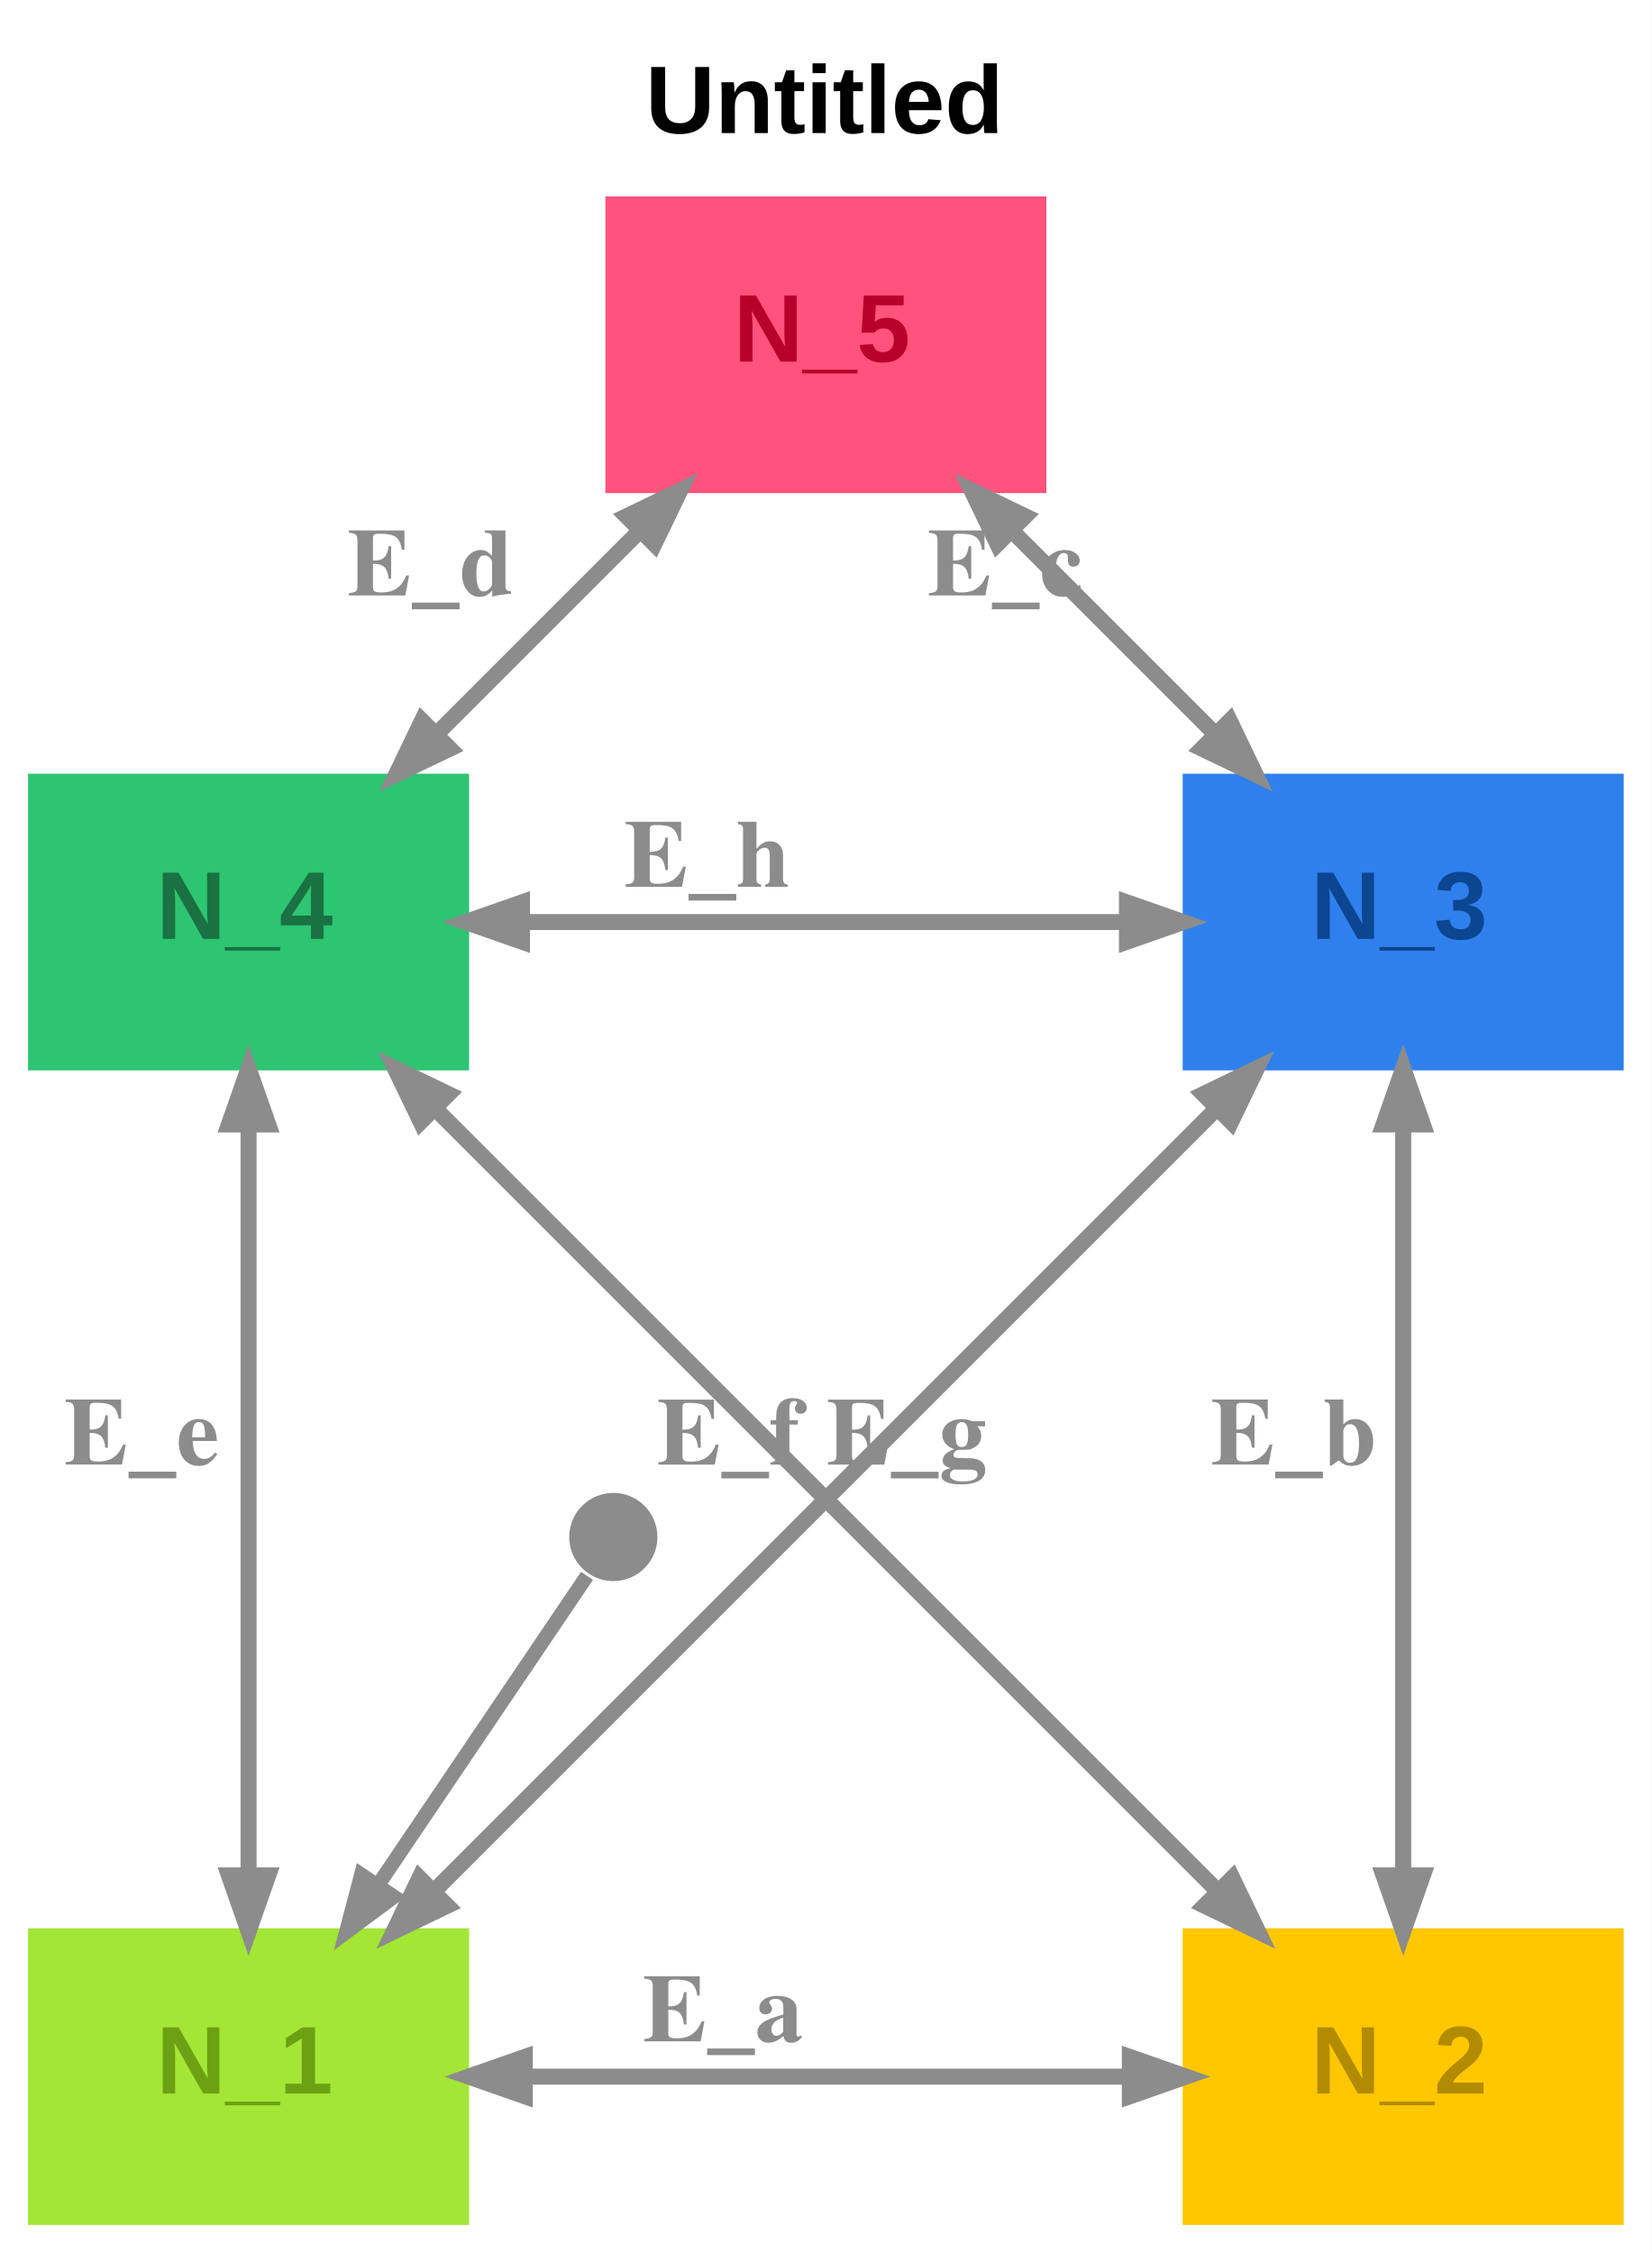
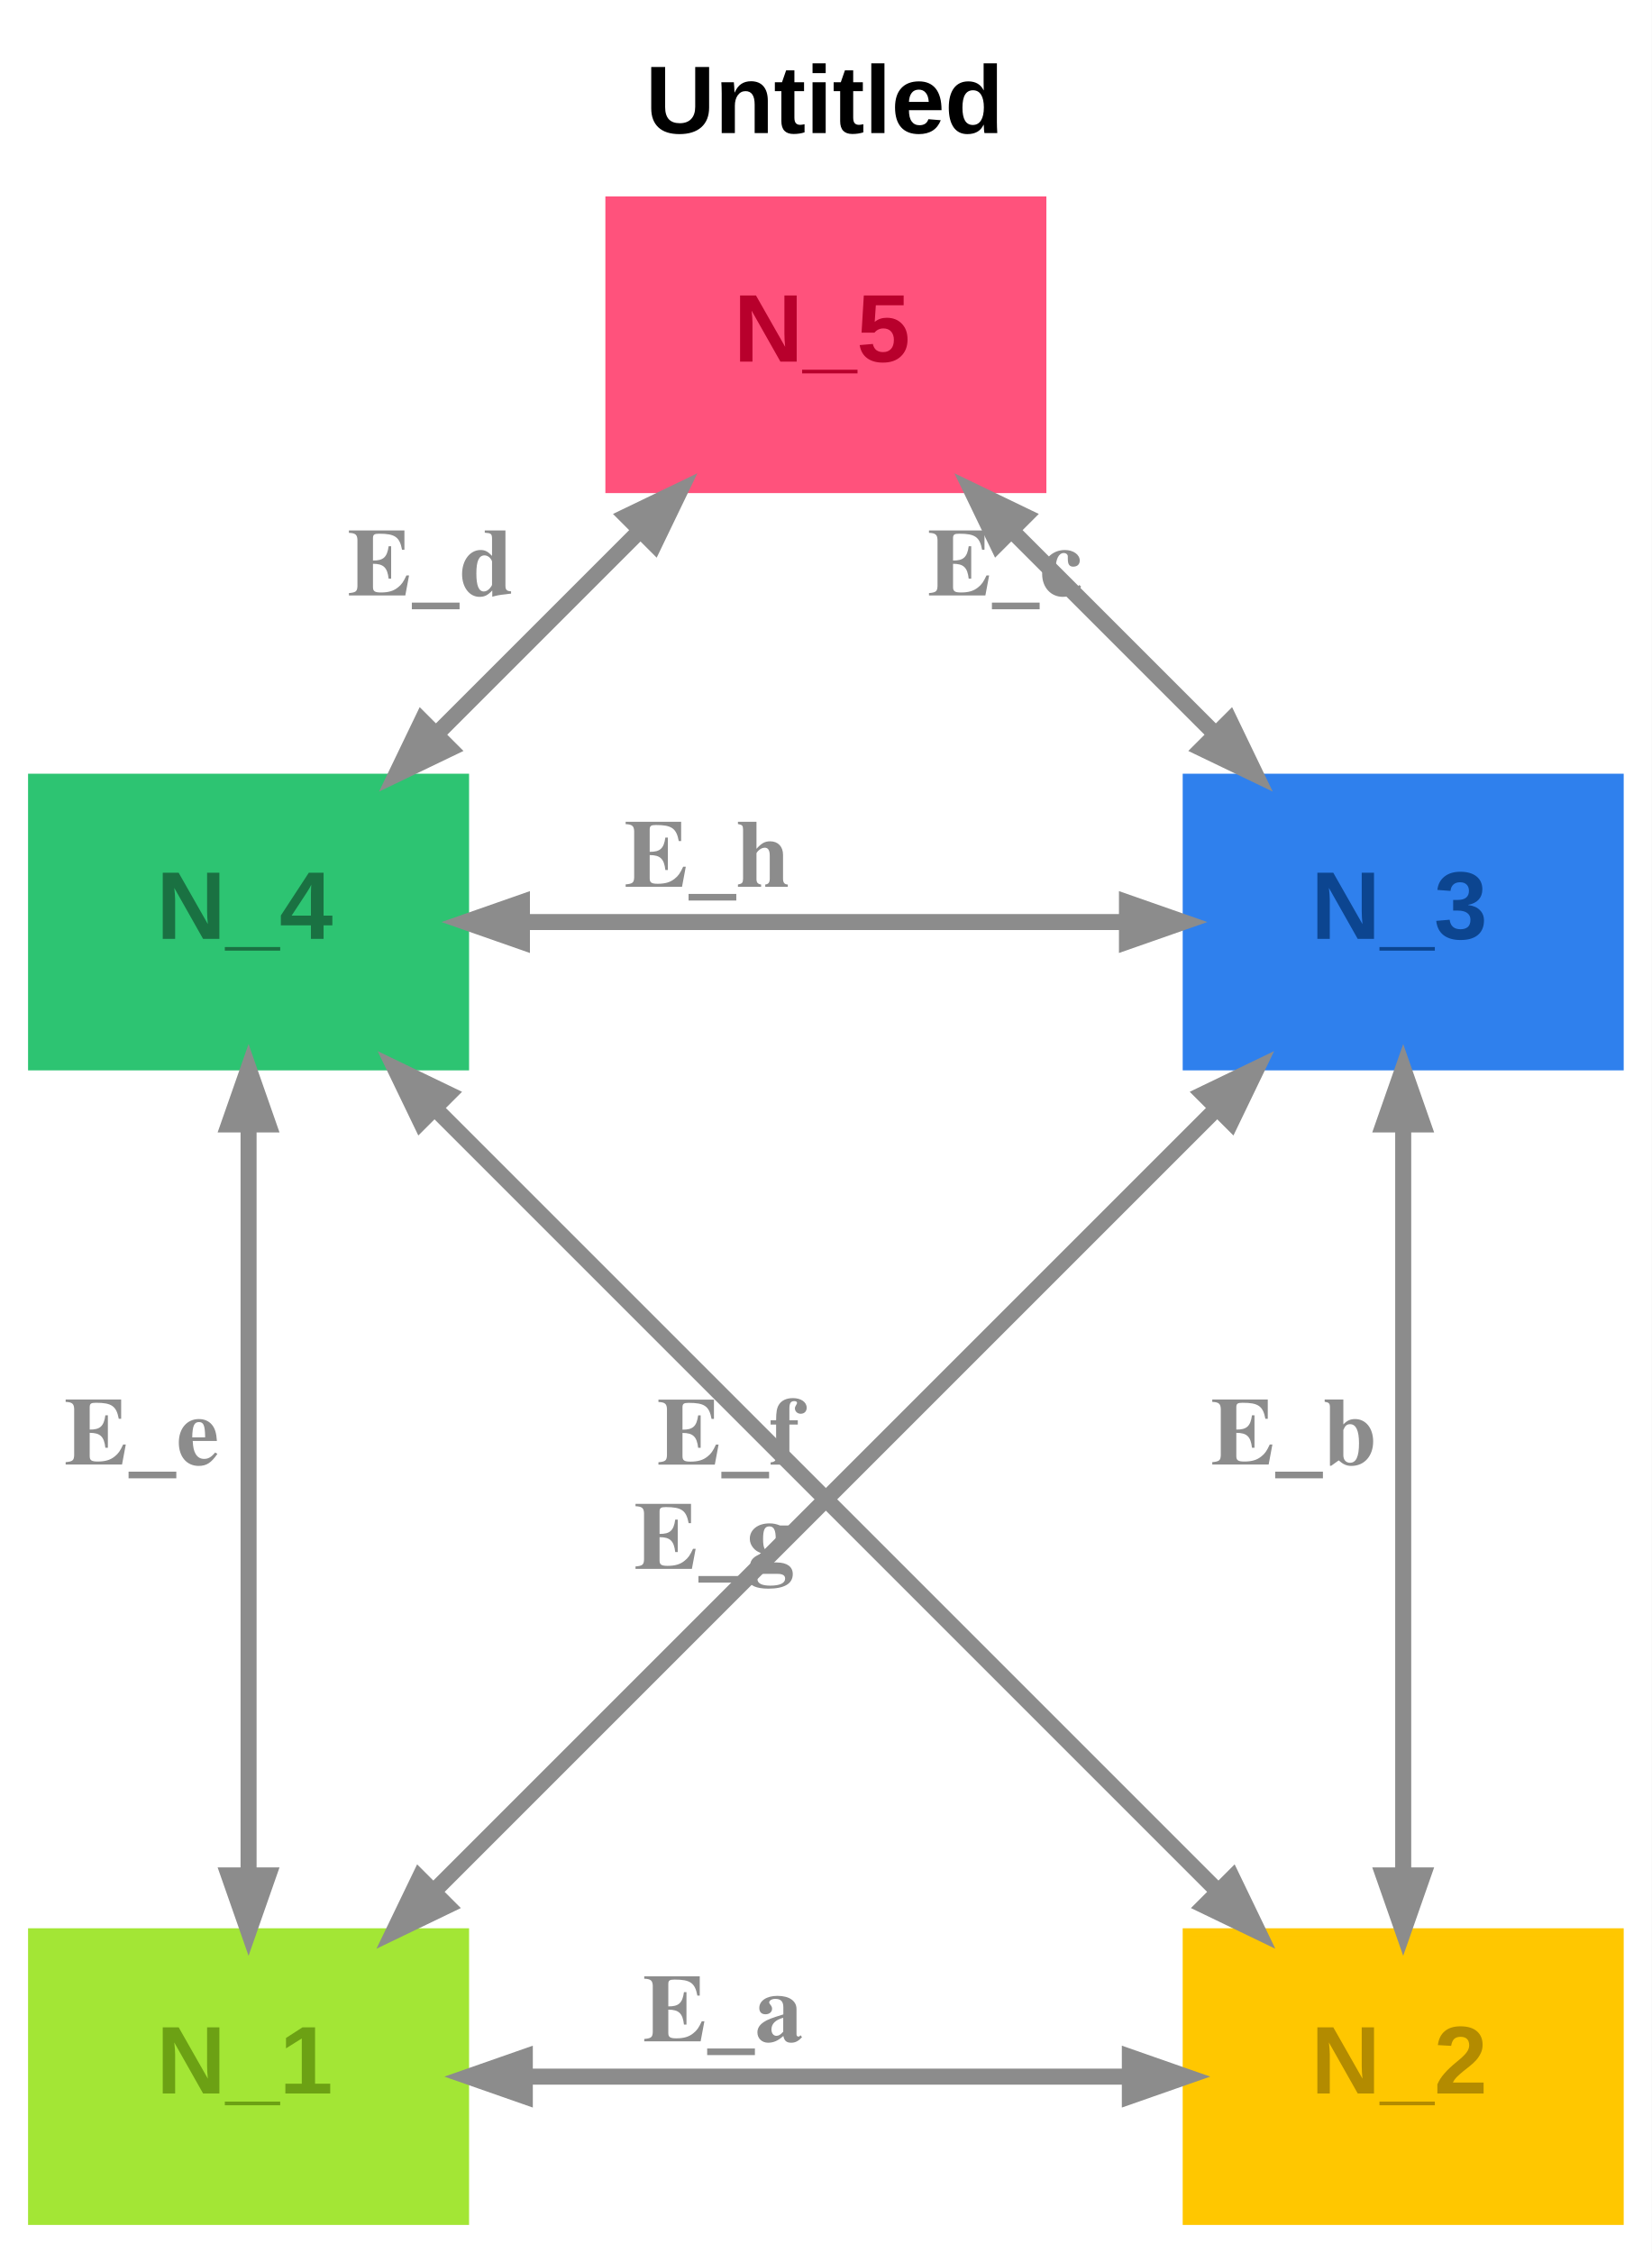
<svg xmlns="http://www.w3.org/2000/svg" width="206pt" height="281pt" viewBox="0.00 0.00 206.00 281.00">
  <g id="graph0" class="graph" transform="scale(1 1) rotate(0) translate(4 277)">
    <polygon fill="#ffffff" stroke="transparent" points="-4,4 -4,-277 202,-277 202,4 -4,4" />
    <text text-anchor="start" x="76.5" y="-260.4" font-family="Arial" font-weight="bold" font-size="12.00" fill="#000000">Untitled</text>
    <g id="node1" class="node">
      <polygon fill="#a3e635" stroke="#a3e635" points="54,-36 0,-36 0,0 54,0 54,-36" />
      <text text-anchor="start" x="15.5" y="-15.9" font-family="Arial" font-weight="bold" font-size="12.00" fill="#6ca114">N_1</text>
    </g>
    <g id="node2" class="node">
-       <ellipse fill="#8c8c8c" stroke="black" stroke-width="0" cx="72.49" cy="-85.3" rx="5.5" ry="5.5" />
-     </g>
-     <g id="edge1" class="edge">
-       <path fill="none" stroke="#8c8c8c" stroke-width="1.8" d="M69.21,-80.46C63.8,-72.44 52.61,-55.9 43.12,-41.85" />
-       <polygon fill="#8c8c8c" stroke="#8c8c8c" stroke-width="1.8" points="45.12,-40.44 39.17,-36.01 41.06,-43.18 45.12,-40.44" />
-     </g>
-     <g id="node3" class="node">
      <polygon fill="#ffc700" stroke="#ffc700" points="198,-36 144,-36 144,0 198,0 198,-36" />
      <text text-anchor="start" x="159.5" y="-15.9" font-family="Arial" font-weight="bold" font-size="12.00" fill="#b38b00">N_2</text>
    </g>
-     <g id="edge2" class="edge">
+     <g id="edge1" class="edge">
      <path fill="none" stroke="#8c8c8c" stroke-width="2" d="M136.73,-18C114.03,-18 84.35,-18 61.58,-18" />
      <polygon fill="#8c8c8c" stroke="#8c8c8c" stroke-width="2" points="136.91,-20.45 143.91,-18 136.91,-15.55 136.91,-20.45" />
      <polygon fill="#8c8c8c" stroke="#8c8c8c" stroke-width="2" points="61.45,-15.55 54.45,-18 61.45,-20.45 61.45,-15.55" />
      <text text-anchor="start" x="76.16" y="-22.4" font-family="Times,serif" font-weight="bold" font-size="12.00" fill="#8c8c8c">E_a</text>
    </g>
-     <g id="node4" class="node">
+     <g id="node3" class="node">
      <polygon fill="#2f80ed" stroke="#2f80ed" points="198,-180 144,-180 144,-144 198,-144 198,-180" />
      <text text-anchor="start" x="159.5" y="-159.9" font-family="Arial" font-weight="bold" font-size="12.00" fill="#0c4590">N_3</text>
    </g>
-     <g id="edge4" class="edge">
+     <g id="edge3" class="edge">
      <path fill="none" stroke="#8c8c8c" stroke-width="2" d="M147.65,-138.65C120.8,-111.8 77,-68 50.21,-41.21" />
      <polygon fill="#8c8c8c" stroke="#8c8c8c" stroke-width="2" points="146.08,-140.54 152.76,-143.76 149.54,-137.08 146.08,-140.54" />
      <polygon fill="#8c8c8c" stroke="#8c8c8c" stroke-width="2" points="51.77,-39.31 45.09,-36.09 48.31,-42.77 51.77,-39.31" />
      <text text-anchor="start" x="77.93" y="-94.33" font-family="Times,serif" font-weight="bold" font-size="12.00" fill="#8c8c8c">E_f</text>
    </g>
-     <g id="edge3" class="edge">
+     <g id="edge2" class="edge">
      <path fill="none" stroke="#8c8c8c" stroke-width="2" d="M171,-136.48C171,-110.23 171,-69.6 171,-43.4" />
      <polygon fill="#8c8c8c" stroke="#8c8c8c" stroke-width="2" points="168.55,-136.76 171,-143.76 173.45,-136.76 168.55,-136.76" />
      <polygon fill="#8c8c8c" stroke="#8c8c8c" stroke-width="2" points="173.45,-43.09 171,-36.09 168.55,-43.09 173.45,-43.09" />
      <text text-anchor="start" x="147" y="-94.34" font-family="Times,serif" font-weight="bold" font-size="12.00" fill="#8c8c8c">E_b</text>
    </g>
-     <g id="node5" class="node">
+     <g id="node4" class="node">
      <polygon fill="#ff527c" stroke="#ff527c" points="126,-252 72,-252 72,-216 126,-216 126,-252" />
      <text text-anchor="start" x="87.5" y="-231.9" font-family="Arial" font-weight="bold" font-size="12.00" fill="#b8002c">N_5</text>
    </g>
-     <g id="edge5" class="edge">
+     <g id="edge4" class="edge">
      <path fill="none" stroke="#8c8c8c" stroke-width="2" d="M122.16,-210.84C130.16,-202.84 139.13,-193.87 147.18,-185.82" />
      <polygon fill="#8c8c8c" stroke="#8c8c8c" stroke-width="2" points="120.39,-209.15 117.17,-215.83 123.85,-212.61 120.39,-209.15" />
      <polygon fill="#8c8c8c" stroke="#8c8c8c" stroke-width="2" points="149.37,-187.1 152.59,-180.41 145.9,-183.63 149.37,-187.1" />
      <text text-anchor="start" x="111.67" y="-202.73" font-family="Times,serif" font-weight="bold" font-size="12.00" fill="#8c8c8c">E_c</text>
    </g>
-     <g id="node6" class="node">
+     <g id="node5" class="node">
      <polygon fill="#2dc472" stroke="#2dc472" points="54,-180 0,-180 0,-144 54,-144 54,-180" />
      <text text-anchor="start" x="15.5" y="-159.9" font-family="Arial" font-weight="bold" font-size="12.00" fill="#1a7142">N_4</text>
    </g>
-     <g id="edge6" class="edge">
+     <g id="edge5" class="edge">
      <path fill="none" stroke="#8c8c8c" stroke-width="2" d="M75.84,-210.84C67.84,-202.84 58.87,-193.87 50.82,-185.82" />
      <polygon fill="#8c8c8c" stroke="#8c8c8c" stroke-width="2" points="74.15,-212.61 80.83,-215.83 77.61,-209.15 74.15,-212.61" />
      <polygon fill="#8c8c8c" stroke="#8c8c8c" stroke-width="2" points="52.1,-183.63 45.41,-180.41 48.63,-187.1 52.1,-183.63" />
      <text text-anchor="start" x="39.33" y="-202.73" font-family="Times,serif" font-weight="bold" font-size="12.00" fill="#8c8c8c">E_d</text>
    </g>
-     <g id="edge7" class="edge">
+     <g id="edge6" class="edge">
      <path fill="none" stroke="#8c8c8c" stroke-width="2" d="M27,-136.48C27,-110.23 27,-69.6 27,-43.4" />
      <polygon fill="#8c8c8c" stroke="#8c8c8c" stroke-width="2" points="24.55,-136.76 27,-143.76 29.45,-136.76 24.55,-136.76" />
      <polygon fill="#8c8c8c" stroke="#8c8c8c" stroke-width="2" points="29.45,-43.09 27,-36.09 24.55,-43.09 29.45,-43.09" />
      <text text-anchor="start" x="4" y="-94.34" font-family="Times,serif" font-weight="bold" font-size="12.00" fill="#8c8c8c">E_e</text>
    </g>
-     <g id="edge8" class="edge">
+     <g id="edge7" class="edge">
      <path fill="none" stroke="#8c8c8c" stroke-width="2" d="M50.35,-138.65C77.2,-111.8 121,-68 147.79,-41.21" />
      <polygon fill="#8c8c8c" stroke="#8c8c8c" stroke-width="2" points="48.46,-137.08 45.24,-143.76 51.92,-140.54 48.46,-137.08" />
      <polygon fill="#8c8c8c" stroke="#8c8c8c" stroke-width="2" points="149.69,-42.77 152.91,-36.09 146.23,-39.31 149.69,-42.77" />
-       <text text-anchor="start" x="99.07" y="-94.33" font-family="Times,serif" font-weight="bold" font-size="12.00" fill="#8c8c8c">E_g</text>
+       <text text-anchor="start" x="75.07" y="-81.33" font-family="Times,serif" font-weight="bold" font-size="12.00" fill="#8c8c8c">E_g</text>
    </g>
-     <g id="edge9" class="edge">
+     <g id="edge8" class="edge">
      <path fill="none" stroke="#8c8c8c" stroke-width="2" d="M61.27,-162C83.97,-162 113.65,-162 136.42,-162" />
      <polygon fill="#8c8c8c" stroke="#8c8c8c" stroke-width="2" points="61.09,-159.55 54.09,-162 61.09,-164.45 61.09,-159.55" />
      <polygon fill="#8c8c8c" stroke="#8c8c8c" stroke-width="2" points="136.55,-164.45 143.55,-162 136.55,-159.55 136.55,-164.45" />
      <text text-anchor="start" x="73.84" y="-166.4" font-family="Times,serif" font-weight="bold" font-size="12.00" fill="#8c8c8c">E_h</text>
    </g>
  </g>
</svg>
